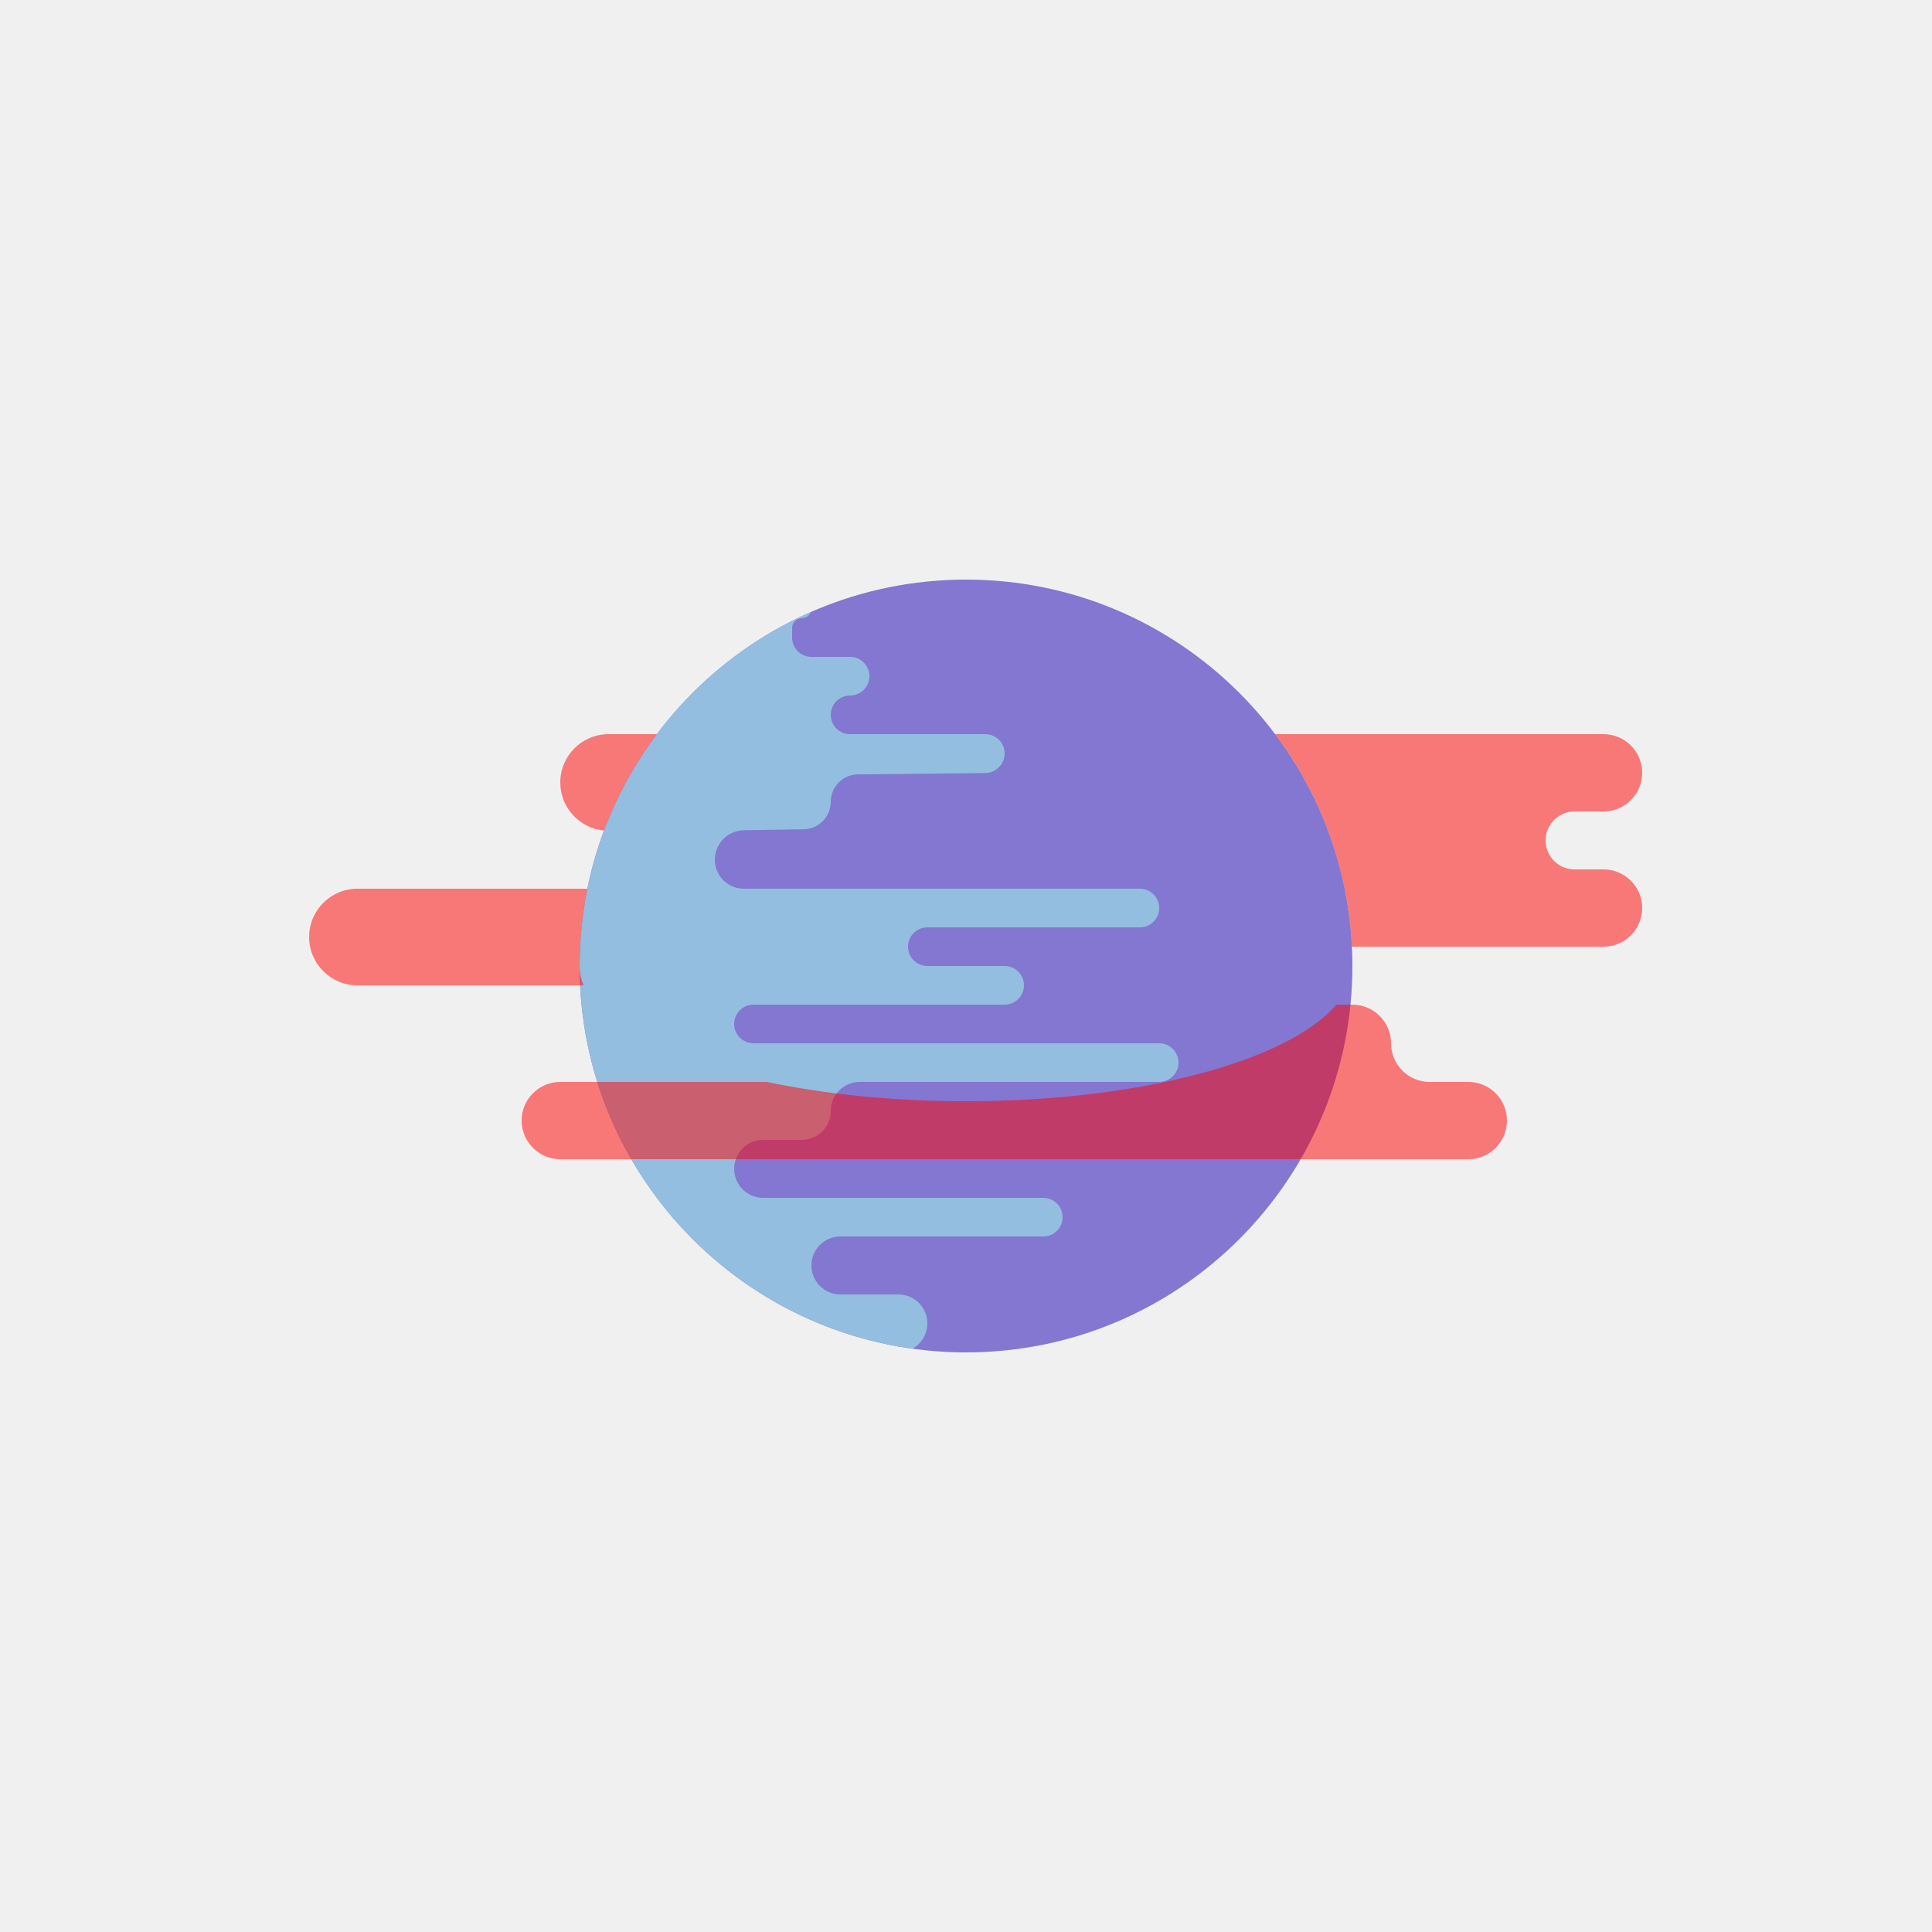
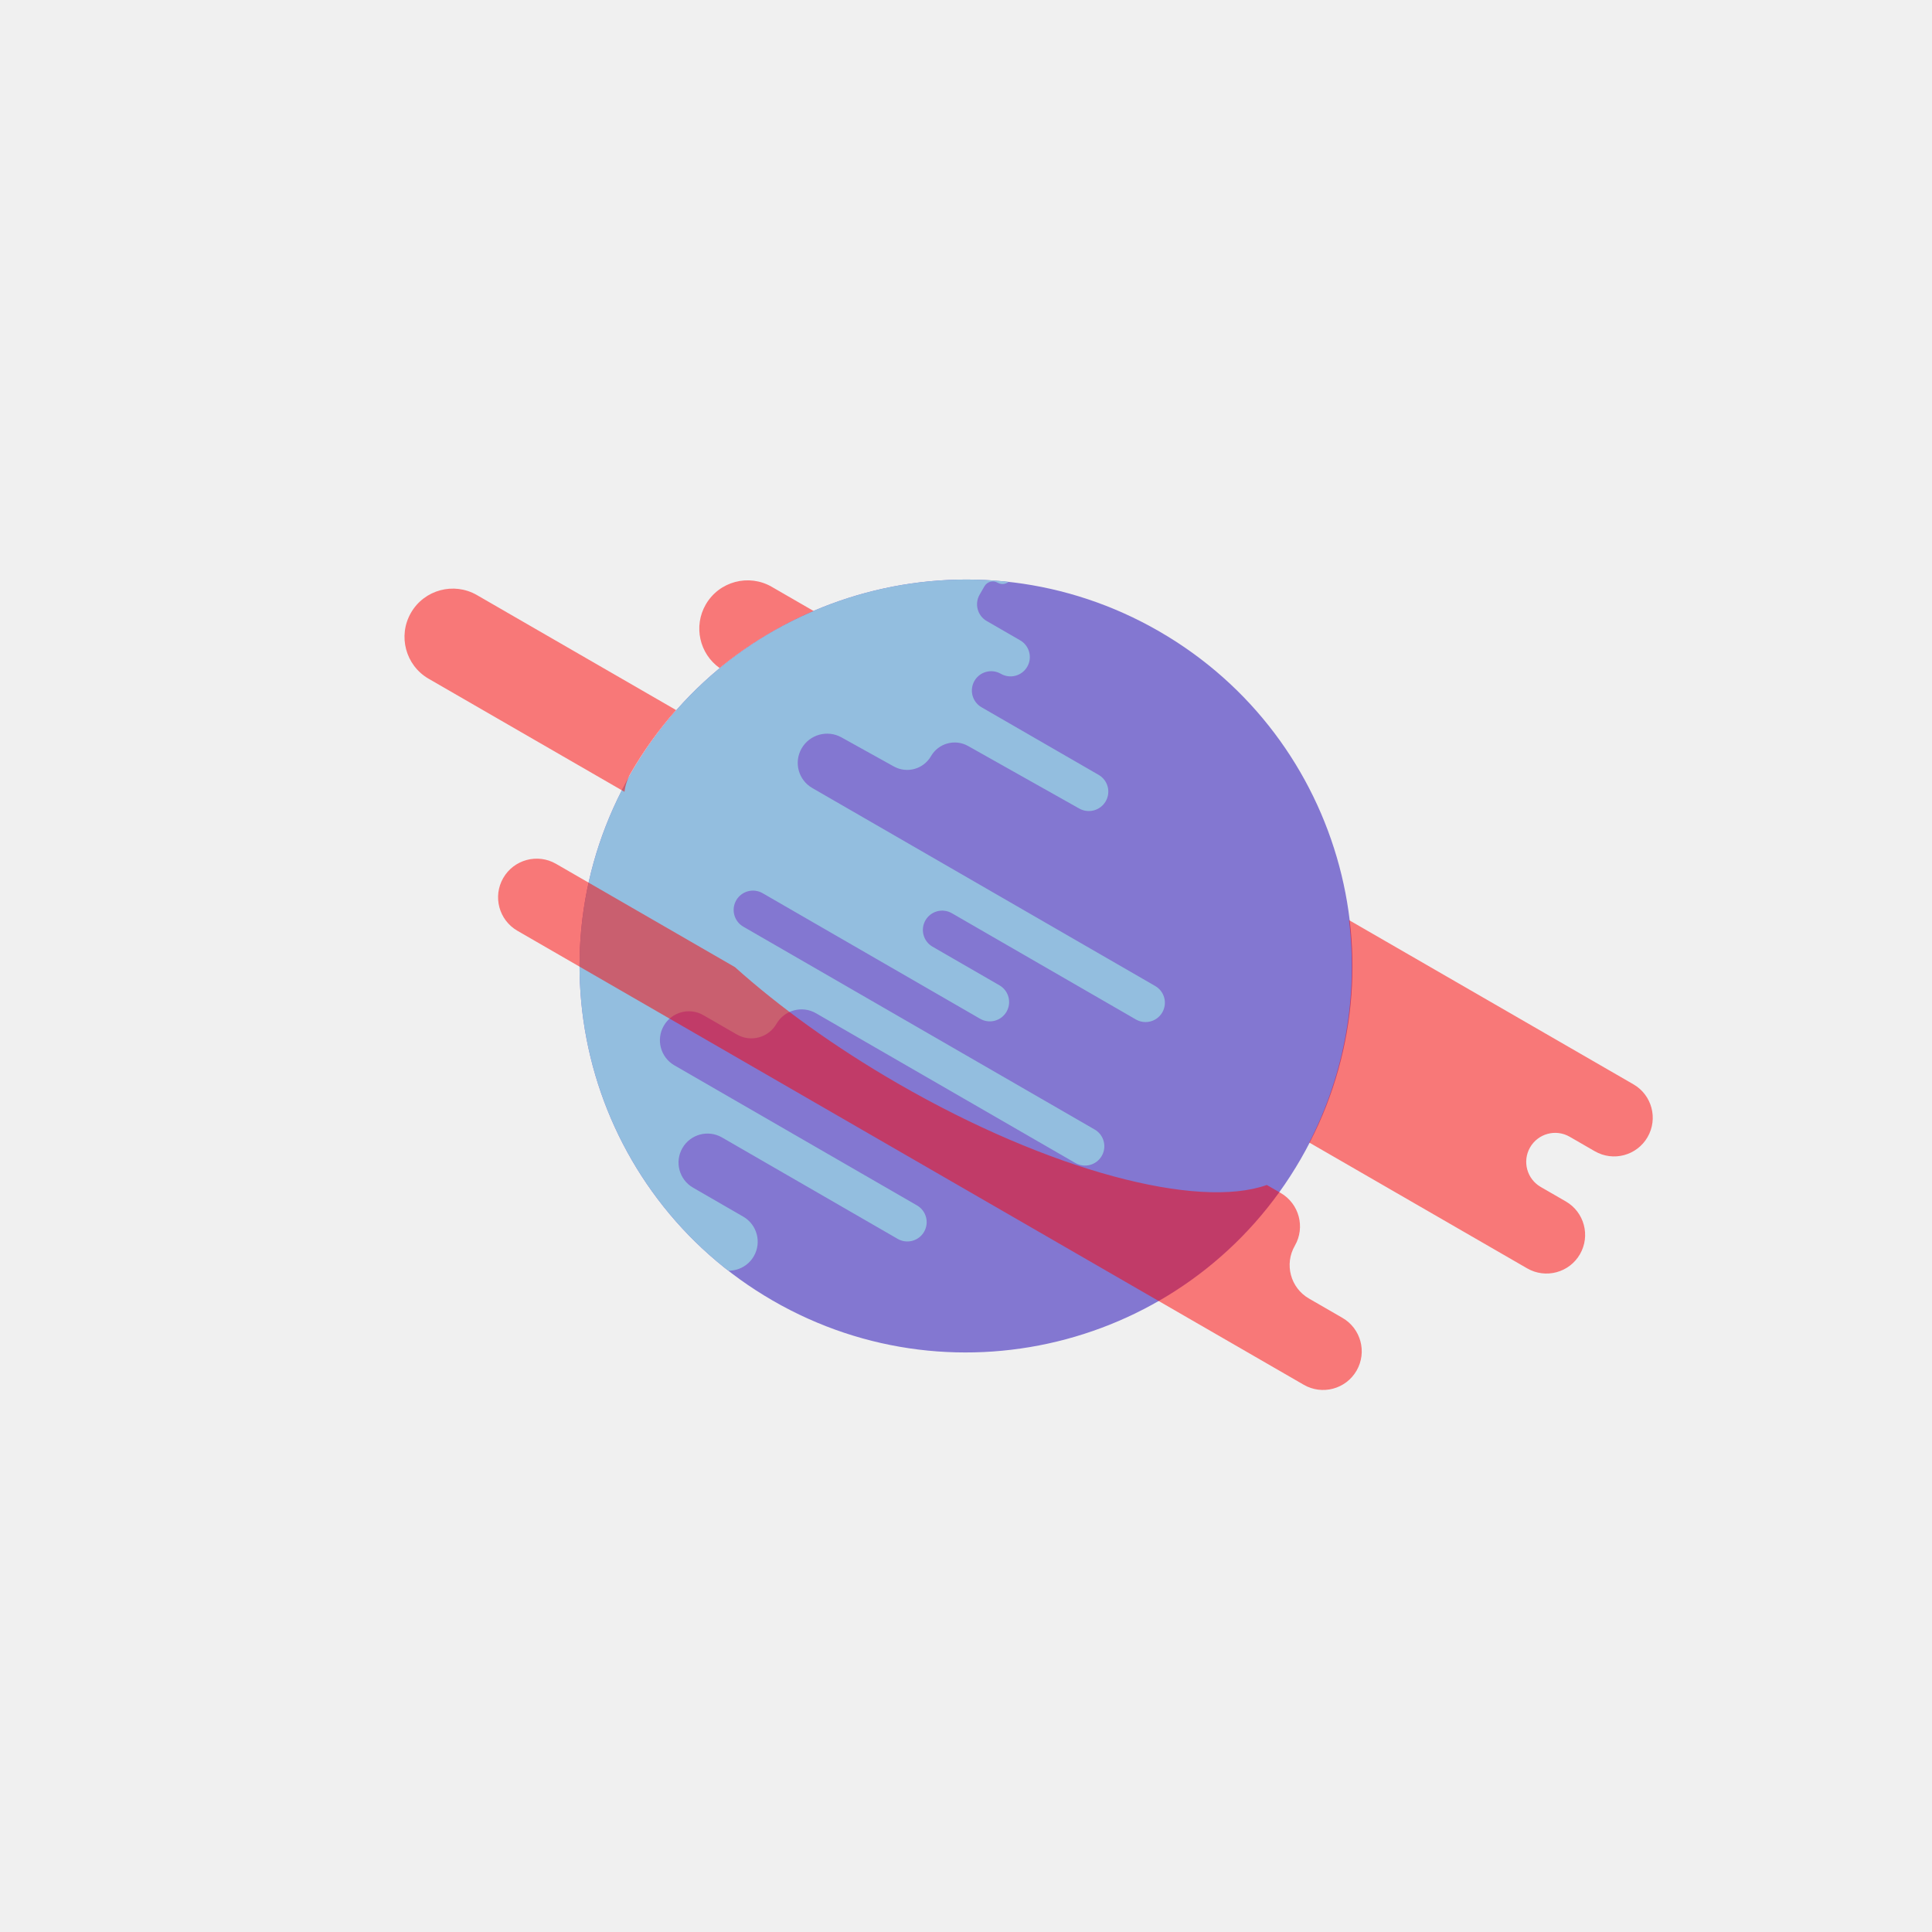
<svg xmlns="http://www.w3.org/2000/svg" xmlns:xlink="http://www.w3.org/1999/xlink" width="1000px" height="1000px" viewBox="0 0 1000 1000" version="1.1">
  <defs>
    <path d="M200,0 C310.457,-2.02906125e-14 400,89.543 400,200 C400,310.457 310.457,400 200,400 C89.543,400 1.3527075e-14,310.457 0,200 C-1.3527075e-14,89.543 89.543,2.02906125e-14 200,0 Z" id="path-1" />
  </defs>
  <g id="Planètes" stroke="none" stroke-width="1" fill="none" fill-rule="evenodd">
    <g id="Galerie">
-       <g id="Combined-Shape" transform="translate(300, 300)">
+       <g id="Combined-Shape" transform="translate(500, 500) rotate(-330) translate(-500, -500) translate(300, 300)">
        <mask id="mask-2" fill="white">
          <use xlink:href="#path-1" />
        </mask>
        <use id="Mask" fill="#8377D1" xlink:href="#path-1" />
        <path d="M120,355 C120,346.716 126.716,340 135,340 L240,340 C245.523,340 250,335.523 250,330 C250,324.477 245.523,320 240,320 L95,320 C86.716,320 80,313.284 80,305 C80,296.716 86.716,290 95,290 L115,290 C123.284,290 130,283.284 130,275 C130,266.716 136.716,260 145,260 L300,260 C305.523,260 310,255.523 310,250 C310,244.477 305.523,240 300,240 L90,240 C84.477,240 80,235.523 80,230 C80,224.477 84.477,220 90,220 L220,220 C225.523,220 230,215.523 230,210 C230,204.477 225.523,200 220,200 L180,200 C174.477,200 170,195.523 170,190 C170,184.477 174.477,180 180,180 L290,180 C295.523,180 300,175.523 300,170 C300,164.477 295.523,160 290,160 L85,160 C76.716,160 70,153.284 70,145 C70,136.676 76.675,129.889 84.998,129.75 L116.002,129.233 C123.77,129.104 130,122.769 130,115 C130,107.243 136.243,100.931 143.999,100.844 L210.001,100.111 C215.541,100.05 220,95.541 220,90 C220,84.477 215.523,80 210,80 L140,80 C134.477,80 130,75.523 130,70 C130,64.477 134.477,60 140,60 C145.523,60 150,55.523 150,50 C150,44.477 145.523,40 140,40 L120,40 C114.477,40 110,35.523 110,30 L110,25 C110,22.239 112.239,20 115,20 C117.761,20 120,17.761 120,15 L120,10 C120,4.477 115.523,5.93816019e-14 110,6.03961325e-14 L-140,0 C-195.228,1.01453063e-14 -240,44.772 -240,100 L-240,300 C-240,355.228 -195.228,400 -140,400 L165,400 C173.284,400 180,393.284 180,385 C180,376.716 173.284,370 165,370 L135,370 C126.716,370 120,363.284 120,355 Z" fill="#93BEDF" mask="url(#mask-2)" />
      </g>
-       <path d="M396.926,560 L290,560 C278.954,560 270,568.954 270,580 C270,591.046 278.954,600 290,600 L760,600 C771.046,600 780,591.046 780,580 C780,568.954 771.046,560 760,560 L740,560 C728.954,560 720,551.046 720,540 C720,528.954 711.046,520 700,520 L691.718,520 C667.131,548.915 590.601,570 500,570 C462.295,570 427.027,566.348 396.926,560 Z M302.025,510 L185,510 C171.193,510 160,498.807 160,485 C160,471.193 171.193,460 185,460 L304.001,460 C301.377,472.924 300,486.301 300,500 C300,503.395 300.691,506.734 302.025,510 Z M312.633,429.889 C299.936,428.697 290,418.009 290,405 C290,391.193 301.193,380 315,380 L339.985,380 C328.634,395.113 319.373,411.886 312.634,429.889 Z M660.015,380 L830,380 C841.046,380 850,388.954 850,400 C850,411.046 841.046,420 830,420 L815,420 C806.716,420 800,426.716 800,435 C800,443.284 806.716,450 815,450 L830,450 C841.046,450 850,458.954 850,470 C850,481.046 841.046,490 830,490 L699.754,490 C697.727,448.832 683.252,410.937 660.015,380 Z" id="Combined-Shape" fill="#FF0000" opacity="0.5" />
+       <path d="M400.926,564 L294,564 C282.954,564 274,572.954 274,584 C274,595.046 282.954,604 294,604 L764,604 C775.046,604 784,595.046 784,584 C784,572.954 775.046,564 764,564 L744,564 C732.954,564 724,555.046 724,544 C724,532.954 715.046,524 704,524 L695.718,524 C671.131,552.915 594.601,574 504,574 C466.295,574 431.027,570.348 400.926,564 Z M306.025,514 L189,514 C175.193,514 164,502.807 164,489 C164,475.193 175.193,464 189,464 L308.001,464 C305.377,476.924 304,490.301 304,504 C304,507.395 304.691,510.734 306.025,514 Z M316.633,433.889 C303.936,432.697 294,422.009 294,409 C294,395.193 305.193,384 319,384 L343.985,384 C332.634,399.113 323.373,415.886 316.634,433.889 Z M664.015,384 L834,384 C845.046,384 854,392.954 854,404 C854,415.046 845.046,424 834,424 L819,424 C810.716,424 804,430.716 804,439 C804,447.284 810.716,454 819,454 L834,454 C845.046,454 854,462.954 854,474 C854,485.046 845.046,494 834,494 L703.754,494 C701.727,452.832 687.252,414.937 664.015,384 Z" id="Combined-Shape" fill="#FF0000" opacity="0.5" transform="translate(509, 494) rotate(-330) translate(-509, -494) " />
    </g>
  </g>
</svg>
